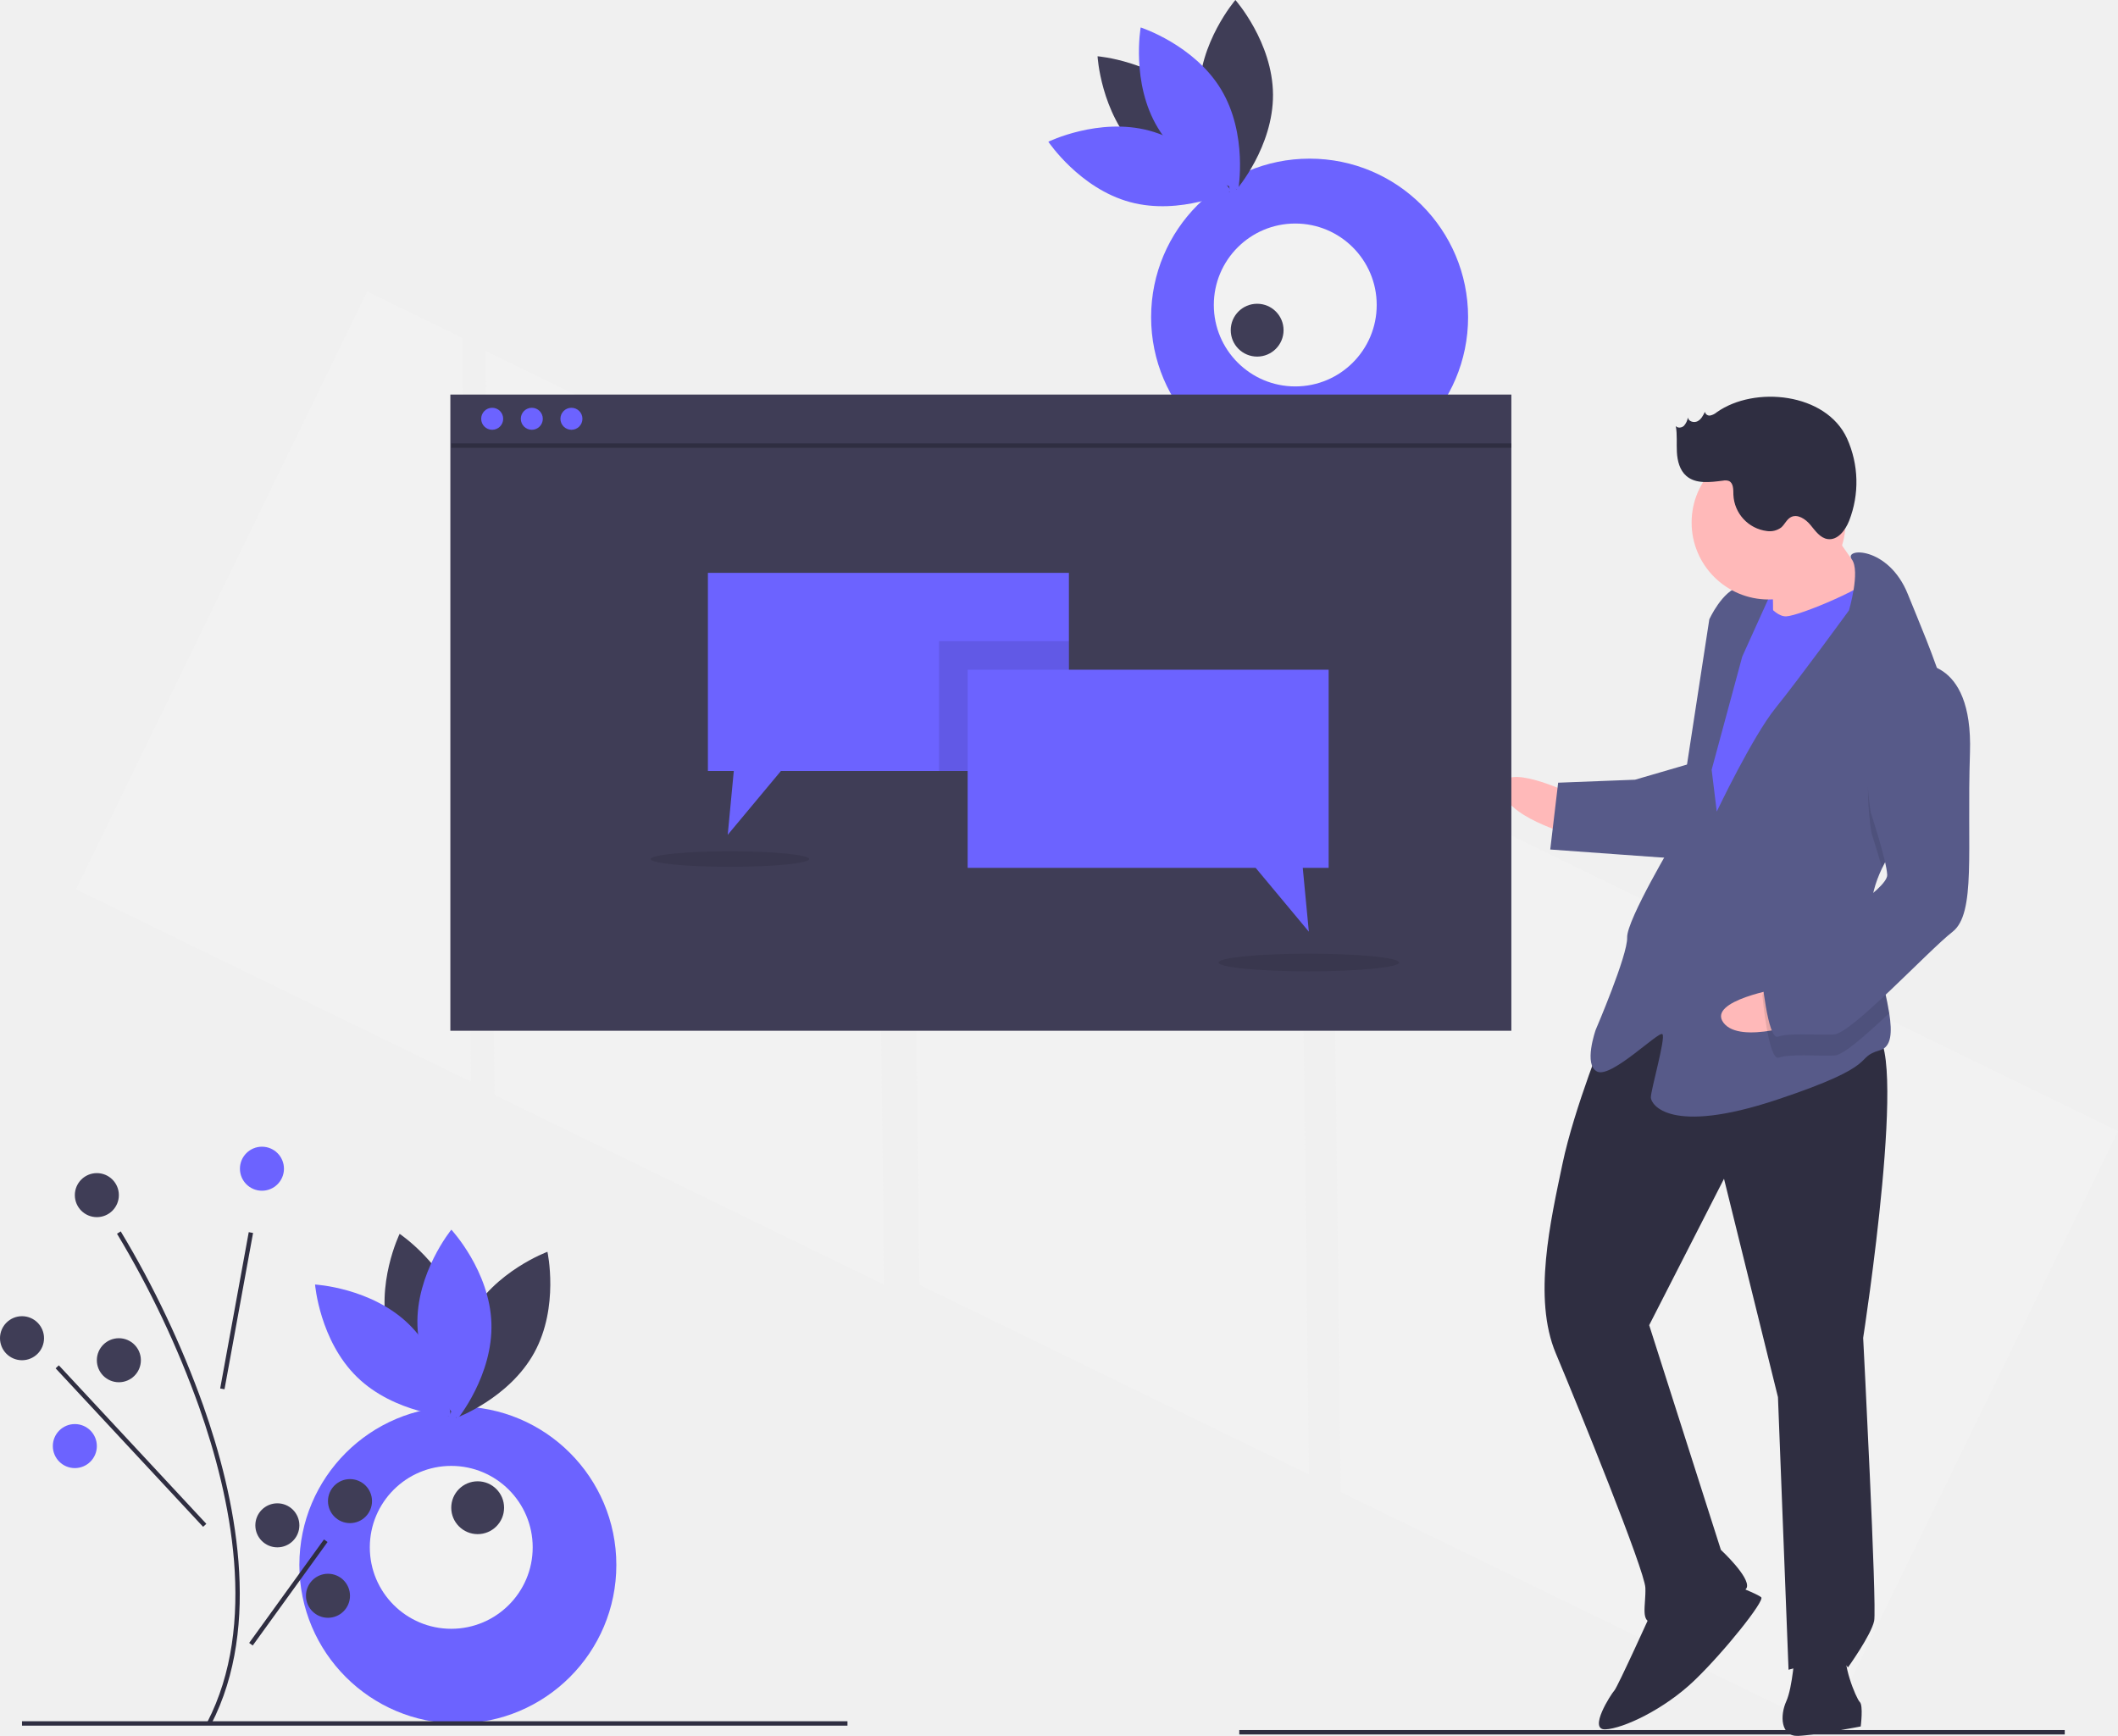
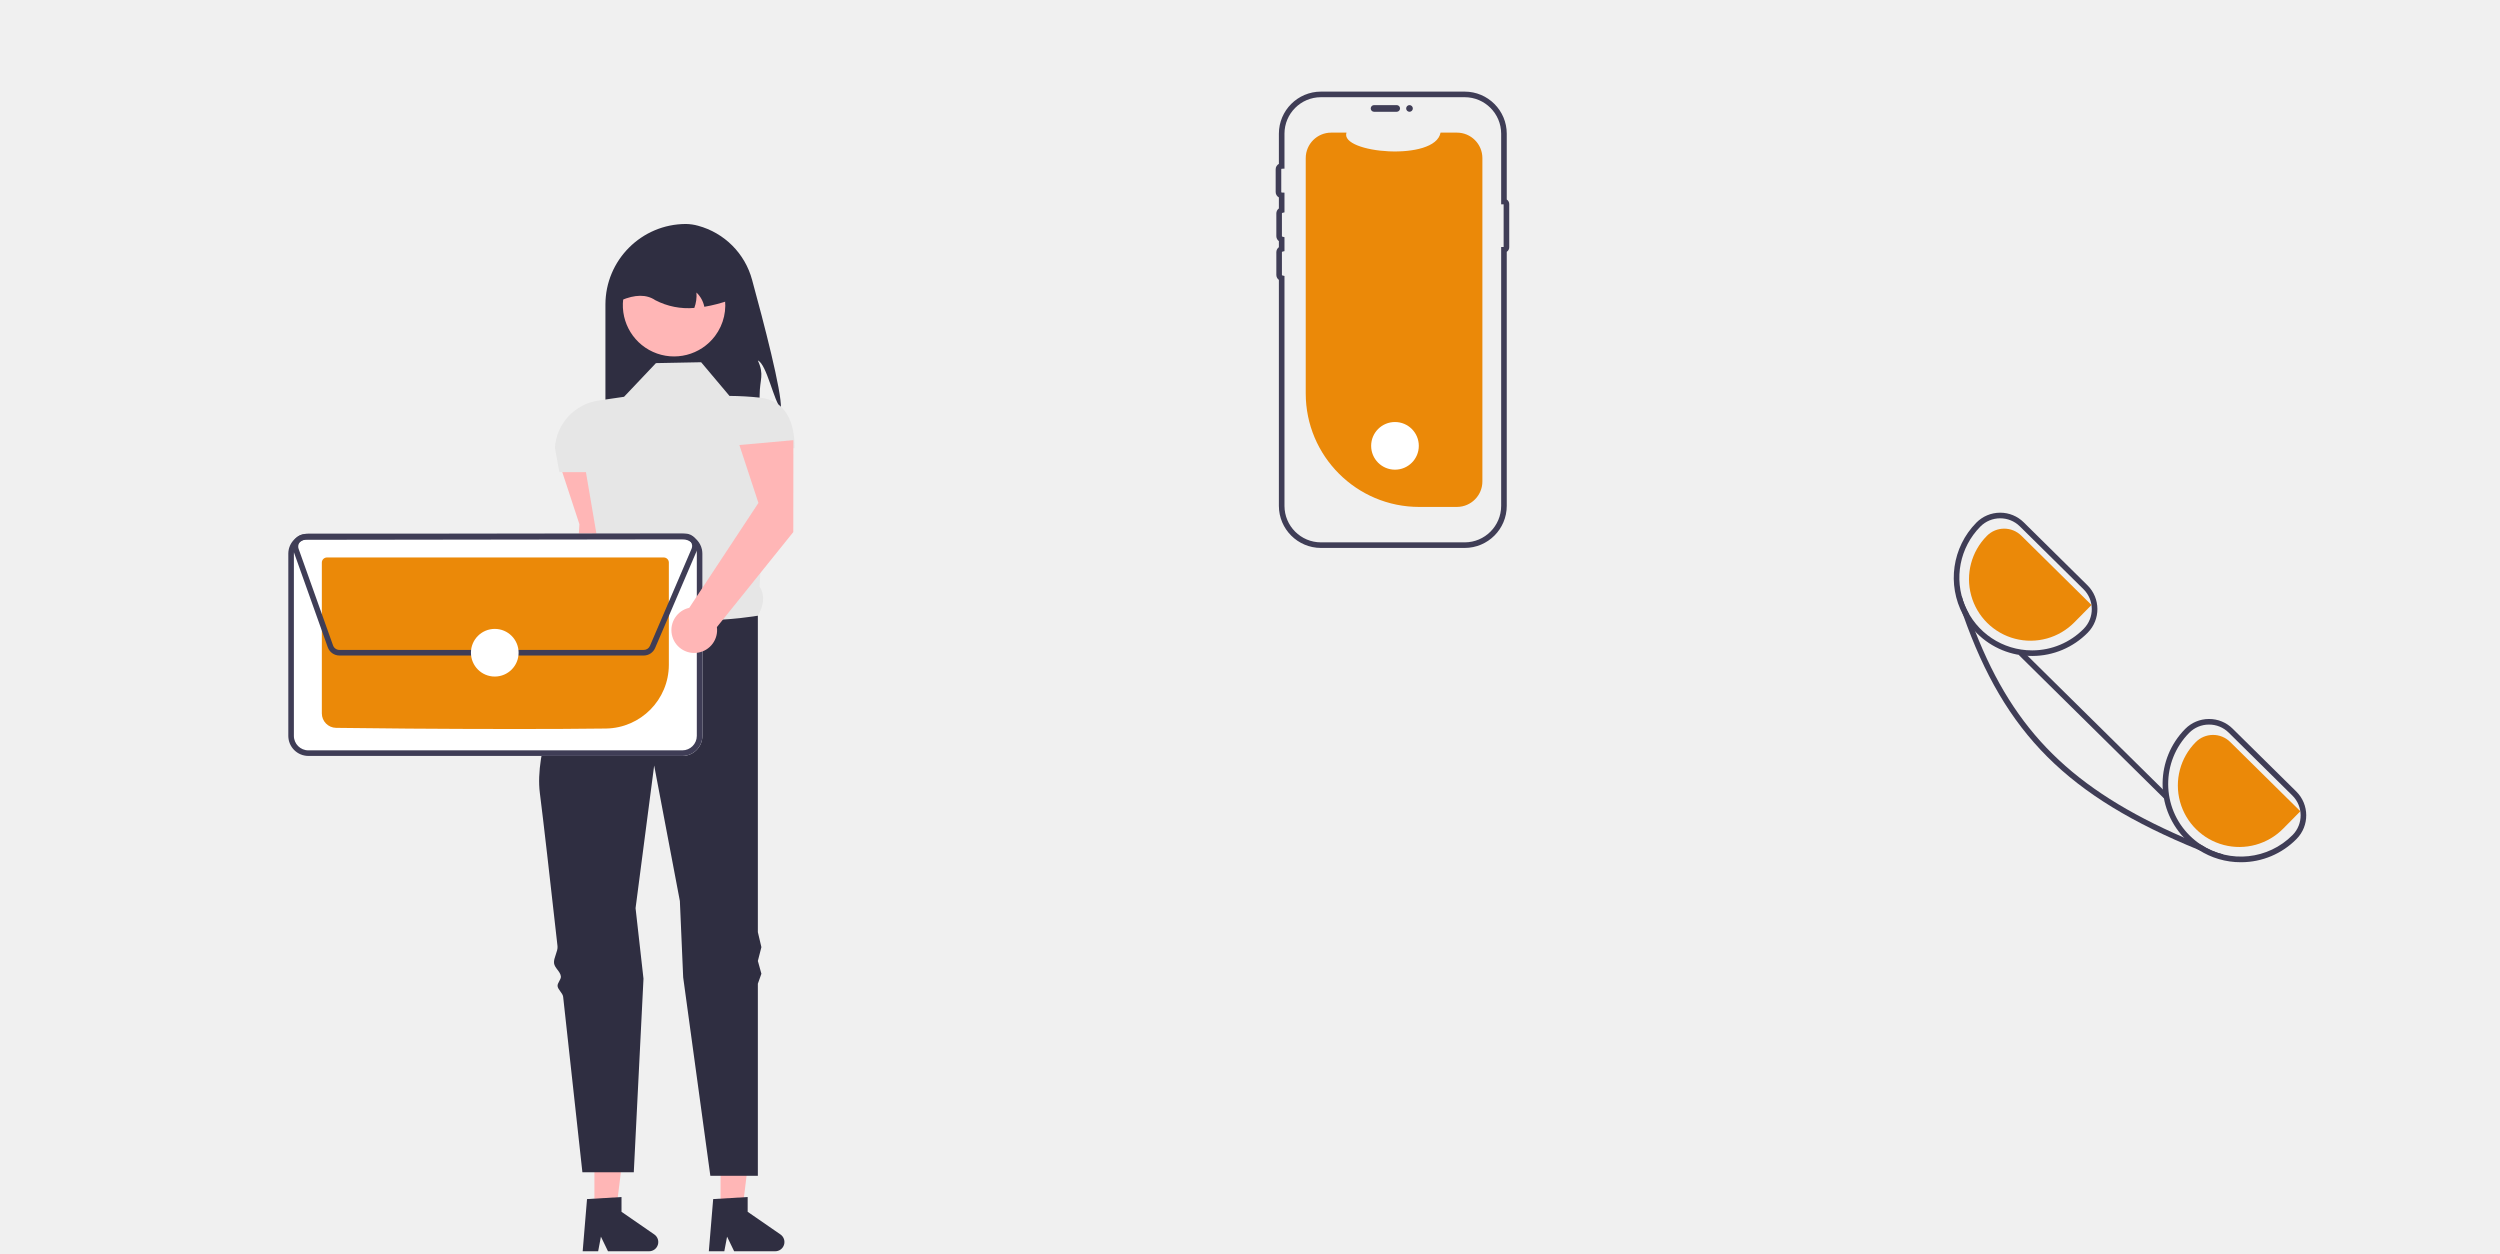
- <svg xmlns="http://www.w3.org/2000/svg" id="b353ec75-bcce-4419-97dd-3622db29ecf5" data-name="Layer 1" width="962.193" height="788.568" viewBox="0 0 962.193 788.568">
-   <polygon points="220.588 159.448 224.684 497.367 401.675 583.58 397.579 245.662 220.588 159.448" fill="#f2f2f2" />
-   <polygon points="166.805 132.454 34.553 403.956 214 491.367 209.904 153.448 166.805 132.454" fill="#f2f2f2" />
-   <polygon points="962.193 513.867 605 339.875 609.096 677.794 829.942 785.37 962.193 513.867" fill="#f2f2f2" />
-   <polygon points="413.579 245.662 417.675 583.58 594.665 669.794 590.569 331.875 413.579 245.662" fill="#f2f2f2" />
-   <rect x="910.29" y="316.192" width="22.242" height="28.597" transform="translate(-131.0177 -19.76422) rotate(-2.22071)" fill="#6c63ff" />
-   <path d="M831.71,415.85s-30.779-14.706-30.286-2.005S832.449,434.901,832.449,434.901Z" transform="translate(-118.9035 -55.71621)" fill="#ffb9b9" />
-   <path d="M848.597,523.311s-14.521,35.542-19.886,61.189-13.536,60.942-3.026,85.974,40.392,98.599,40.7,106.537-2.559,15.999,3.791,15.752,40.907-11.126,42.31-15.95-11.79-17.032-11.79-17.032L868.117,657.698,902.107,591.193l24.516,99.215,4.802,123.828s23.567-7.274,26.988-1.047c0,0,10.559-14.719,11.9-21.131s-4.987-128.591-4.987-128.591,21.632-139.163,4.169-138.486S883.633,483.794,848.597,523.311Z" transform="translate(-118.9035 -55.71621)" fill="#2f2e41" />
-   <path d="M869.929,786.412s-16.109,35.603-17.635,37.252-12.023,17.955-4.085,17.648,26.68-8.984,40.476-22.239,31.984-36.219,30.335-37.745-12.947-5.858-12.947-5.858Z" transform="translate(-118.9035 -55.71621)" fill="#2f2e41" />
-   <path d="M934.292,806.175s-.972,15.937-3.901,22.41-2.559,15.999,5.378,15.691,28.453-4.283,28.453-4.283,1.218-9.587-.431-11.113-8.676-18.743-5.686-23.628S934.292,806.175,934.292,806.175Z" transform="translate(-118.9035 -55.71621)" fill="#2f2e41" />
-   <path d="M946.036,288.992s16.922,26.373,23.518,32.477-11.962,19.543-11.962,19.543l-33.215,4.468s.418-30.225-1.293-33.338S946.036,288.992,946.036,288.992Z" transform="translate(-118.9035 -55.71621)" fill="#ffb9b9" />
-   <path d="M917.165,323.501s6.843,12.454,13.193,12.208,39.196-14.239,40.599-19.064,10.88,34.557,10.88,34.557L901.465,492.642,881.86,479.093l9.499-83.045,7.802-44.821Z" transform="translate(-118.9035 -55.71621)" fill="#6c63ff" />
-   <path d="M973.921,450.084c-3.206,6.707-5.208,13.7-4.931,20.86.012.318.025.635.053.952.761,14.693,6.173,31.686,8.115,44.044,1.409,8.865,1.008,15.336-4.18,16.856-12.577,3.668,1.834,6.289-46.826,22.485s-57.152,2.216-57.275-.959,6.891-27.296,5.242-28.822-23.074,19.974-29.548,17.045-.739-19.051-.739-19.051,14.583-33.954,14.275-41.892,22.089-45.375,22.089-45.375L895.432,337.063s5.858-12.947,13.734-14.842,14.411,2.621,14.411,2.621L910.397,353.972l-13.905,51.417,2.326,18.989s16.17-34.016,26.791-47.147,33.264-44.218,33.264-44.218,5.286-17.837,1.296-23.168c-3.991-5.346,16.647-6.147,25.446,15.771,4.664,11.616,12.236,28.939,16.979,45.068,4.227,14.289,6.223,27.646,2.036,35.281C998.229,417.629,982.129,432.96,973.921,450.084Z" transform="translate(-118.9035 -55.71621)" fill="#575a89" />
-   <path d="M1004.629,405.965c-6.4,11.664-22.5,26.995-30.708,44.119-2.144-7.723-4.759-15.715-4.759-15.715s-10.031-53.669,19.64-67.539a19.858,19.858,0,0,1,13.791,3.853C1006.82,384.973,1008.817,398.33,1004.629,405.965Z" transform="translate(-118.9035 -55.71621)" opacity="0.1" />
-   <path d="M886.843,402.583l-25.154,7.335-34.926,1.354-3.593,30.348,57.398,4.134S894.904,405.45,886.843,402.583Z" transform="translate(-118.9035 -55.71621)" fill="#575a89" />
-   <path d="M927.861,504.623s-33.652,5.583-25.971,15.71,37.492-.52,37.492-.52Z" transform="translate(-118.9035 -55.71621)" fill="#ffb9b9" />
-   <path d="M969.044,471.896c.761,14.693,6.173,31.686,8.115,44.044-10.72,10.146-20.914,19.095-24.756,19.244-7.938.308-20.7-.787-25.401.985s-7.458-28.33-7.458-28.33,2.806-9.648,15.321-14.904C943.313,489.382,959.506,479.739,969.044,471.896Z" transform="translate(-118.9035 -55.71621)" opacity="0.1" />
-   <path d="M988.433,357.305s26.865-4.222,25.414,40.353,2.832,73.027-7.973,81.396-45.903,46.298-53.84,46.606-20.7-.787-25.401.985-7.458-28.33-7.458-28.33,2.806-9.648,15.321-14.904,42.002-23.888,41.756-30.238-7.458-28.33-7.458-28.33S958.762,371.175,988.433,357.305Z" transform="translate(-118.9035 -55.71621)" fill="#575a89" />
-   <circle cx="803.442" cy="237.375" r="34.952" fill="#ffb9b9" />
-   <path d="M898.811,242.994a6.749,6.749,0,0,1-2.939,1.475,2.097,2.097,0,0,1-2.43-1.683c-.8,1.658-1.702,3.426-3.335,4.277s-4.157.137-4.393-1.689a7.706,7.706,0,0,1-1.774,3.744c-1.013.966-2.85,1.21-3.734.125.715,3.907.274,7.926.498,11.892s1.282,8.17,4.278,10.778c4.37,3.803,10.941,2.865,16.689,2.144a5.066,5.066,0,0,1,2.615.143c2.152.917,2.055,3.913,2.084,6.252a17.373,17.373,0,0,0,15.212,16.497,8.709,8.709,0,0,0,6.472-1.58c1.632-1.383,2.466-3.638,4.336-4.677,3.042-1.69,6.732.775,8.956,3.452s4.416,5.969,7.862,6.459c4.557.648,8.028-3.996,9.73-8.272A48.223,48.223,0,0,0,957.982,254.862C948.467,234.121,915.964,230.84,898.811,242.994Z" transform="translate(-118.9035 -55.71621)" fill="#2f2e41" />
-   <circle cx="594.945" cy="144.069" r="72" fill="#6c63ff" />
-   <path d="M635.517,123.822c16.589,17.016,42.072,19.077,42.072,19.077s-1.413-25.527-18.002-42.543-42.072-19.077-42.072-19.077S618.928,106.806,635.517,123.822Z" transform="translate(-118.9035 -55.71621)" fill="#3f3d56" />
-   <path d="M641.082,115.076c22.944,6.189,37.167,27.434,37.167,27.434s-22.977,11.211-45.921,5.023-37.167-27.434-37.167-27.434S618.138,108.887,641.082,115.076Z" transform="translate(-118.9035 -55.71621)" fill="#6c63ff" />
-   <path d="M663.605,98.852c.152,23.764,17.083,42.92,17.083,42.92s16.685-19.372,16.532-43.136-17.083-42.92-17.083-42.92S663.453,75.088,663.605,98.852Z" transform="translate(-118.9035 -55.71621)" fill="#3f3d56" />
-   <path d="M673.679,96.41c12.239,20.37,7.754,45.54,7.754,45.54s-24.329-7.856-36.569-28.226-7.754-45.54-7.754-45.54S661.44,76.04,673.679,96.41Z" transform="translate(-118.9035 -55.71621)" fill="#6c63ff" />
-   <circle cx="588.43" cy="138.542" r="37" fill="#f2f2f2" />
-   <circle cx="571.114" cy="149.99" r="12" fill="#3f3d56" />
-   <circle cx="208" cy="710.912" r="72" fill="#6c63ff" />
-   <path d="M295.467,662.139c6.206,22.94,27.461,37.147,27.461,37.147s11.194-22.985,4.989-45.925S300.456,616.214,300.456,616.214,289.262,639.199,295.467,662.139Z" transform="translate(-118.9035 -55.71621)" fill="#3f3d56" />
-   <path d="M304.586,657.209c17.028,16.576,19.108,42.058,19.108,42.058s-25.528-1.394-42.557-17.97-19.108-42.058-19.108-42.058S287.558,640.633,304.586,657.209Z" transform="translate(-118.9035 -55.71621)" fill="#6c63ff" />
-   <path d="M332.158,654.003c-11.437,20.831-5.975,45.807-5.975,45.807s24.005-8.798,35.442-29.629,5.975-45.807,5.975-45.807S343.595,633.172,332.158,654.003Z" transform="translate(-118.9035 -55.71621)" fill="#3f3d56" />
-   <path d="M342.147,656.775c.773,23.752-15.399,43.553-15.399,43.553S309.321,681.621,308.548,657.869s15.399-43.553,15.399-43.553S341.373,633.023,342.147,656.775Z" transform="translate(-118.9035 -55.71621)" fill="#6c63ff" />
-   <circle cx="205" cy="702.912" r="37" fill="#f2f2f2" />
-   <circle cx="217" cy="684.912" r="12" fill="#3f3d56" />
-   <rect x="10" y="781.912" width="375" height="2" fill="#2f2e41" />
-   <rect x="563" y="785.912" width="375" height="2" fill="#2f2e41" />
-   <path d="M214.792,839.087l-1.777-.918c23.082-44.624,10.739-102.575-3.679-143.332a439.292,439.292,0,0,0-37.278-78.675l1.69-1.068a441.537,441.537,0,0,1,37.472,79.075C225.772,735.299,238.201,793.828,214.792,839.087Z" transform="translate(-118.9035 -55.71621)" fill="#2f2e41" />
-   <rect x="190.313" y="650.128" width="72.18" height="1.999" transform="matrix(0.17975, -0.98371, 0.98371, 0.17975, -573.7183, 701.091)" fill="#2f2e41" />
-   <rect x="177.403" y="663.452" width="2.001" height="98.351" transform="translate(-556.5663 256.7508) rotate(-42.93968)" fill="#2f2e41" />
-   <rect x="220.899" y="778.128" width="58.009" height="2" transform="translate(-646.8275 469.4892) rotate(-54.13715)" fill="#2f2e41" />
-   <circle cx="119" cy="530.912" r="10" fill="#6c63ff" />
-   <circle cx="10" cy="607.912" r="10" fill="#3f3d56" />
-   <circle cx="54" cy="617.912" r="10" fill="#3f3d56" />
-   <circle cx="34" cy="656.912" r="10" fill="#6c63ff" />
-   <circle cx="159" cy="681.912" r="10" fill="#3f3d56" />
-   <circle cx="126" cy="692.912" r="10" fill="#3f3d56" />
-   <circle cx="149" cy="724.912" r="10" fill="#3f3d56" />
-   <circle cx="44" cy="542.912" r="10" fill="#3f3d56" />
-   <rect x="204.597" y="179.24" width="482" height="289" fill="#3f3d56" />
-   <circle cx="223.597" cy="190.24" r="5" fill="#6c63ff" />
-   <circle cx="241.597" cy="190.24" r="5" fill="#6c63ff" />
-   <circle cx="259.597" cy="190.24" r="5" fill="#6c63ff" />
-   <rect x="205" y="201.422" width="481.597" height="2" fill="#2f2e41" />
-   <polygon points="485.597 260.24 485.597 350.24 354.767 350.24 330.597 379.24 333.357 350.24 321.597 350.24 321.597 260.24 485.597 260.24" fill="#6c63ff" />
-   <rect x="426.597" y="291.24" width="59" height="59" opacity="0.1" />
-   <polygon points="439.597 304.24 603.597 304.24 603.597 394.24 591.835 394.24 594.597 423.24 570.43 394.24 439.597 394.24 439.597 304.24" fill="#6c63ff" />
-   <ellipse cx="331.597" cy="390.24" rx="36" ry="3.512" opacity="0.1" />
-   <ellipse cx="594.597" cy="437.24" rx="41" ry="4" opacity="0.1" />
+ <svg xmlns="http://www.w3.org/2000/svg" data-name="Layer 1" width="894.249" height="448.282" viewBox="0 0 894.249 448.282">
+   <path d="M447.37,674.141q-40.475,0-80.829-1.449c-38.44-1.381-78.19-2.808-115.136-23.299-25.845-14.333-48.735-37.329-66.194-66.504a223.77,223.77,0,0,1-25.369-63.604,261.476,261.476,0,0,1,.953-123.779,219.834,219.834,0,0,1,14.741-40.4c26.943-55.793,76.085-93.246,134.826-102.754a6.807,6.807,0,0,1,1.463-.031c.264.014.528.029.796.018l.346-.11a16.882,16.882,0,0,1,2.721-.698c90.594-13.487,186.365,13.802,276.952,78.914,70.042,50.351,162.868,77.464,283.781,82.889l1.717.09c33.66,1.934,66.218,15.811,94.16,40.133,27.579,24.006,48.287,56.034,59.884,92.624,1.426,4.461,2.733,9.104,3.884,13.801a26.039,26.039,0,0,1-6.941,24.69v.009l-.301.31c-.725.721-1.488,1.412-2.267,2.056l-.917.756c-7.727,6.365-13.83,11.394-21.135,15.299a64.983,64.983,0,0,1-15.419,5.821c-29.465,7.184-59.388,13.844-88.936,19.797-57.385,11.57-116.281,21.115-175.054,28.368A2269.141,2269.141,0,0,1,447.37,674.141Zm-136.232-419.845a3.507,3.507,0,0,0-.539.037c-58.192,9.419-106.869,46.504-133.544,101.745a217.624,217.624,0,0,0-14.595,40,259.188,259.188,0,0,0-.941,122.681,221.622,221.622,0,0,0,25.123,62.996c17.288,28.889,39.944,51.654,65.518,65.836,36.614,20.308,76.176,21.729,114.436,23.102a2266.314,2266.314,0,0,0,358.315-15.595c58.735-7.249,117.593-16.787,174.94-28.351,29.528-5.948,59.43-12.604,88.875-19.783a63.358,63.358,0,0,0,15.047-5.679c7.157-3.826,13.202-8.807,20.855-15.111l.917-.755c.67-.554,1.329-1.146,1.958-1.761l.181-.189c6.289-6.339,8.735-14.702,6.71-22.944v-.001c-1.139-4.646-2.432-9.24-3.844-13.655-23.69-74.746-84.974-127.569-152.496-131.447l-1.707-.09c-55.232-2.479-103.564-9.344-147.752-20.99-52.75-13.902-98.801-34.83-136.876-62.201-90.242-64.862-185.613-92.049-275.811-78.626a15.473,15.473,0,0,0-2.479.643l-.623.174a9.374,9.374,0,0,1-1.062-.013C311.537,254.307,311.335,254.296,311.138,254.296Z" transform="translate(-152.8755 -225.8589)" fill="#f0f0f0" />
+   <path d="M432.202,371.915c-2.498-2.397-5.053-15.762-8.242-17.118,2.384,5.269.653,6.663.64,12.446a39.123,39.123,0,0,1-1.141,9.745H369.435V334.825a28.847,28.847,0,0,1,28.848-28.848,17.214,17.214,0,0,1,4.276.626A27.428,27.428,0,0,1,421.909,326.007C426.028,341.061,432.578,366.119,432.202,371.915Z" transform="translate(-152.8755 -225.8589)" fill="#2f2e41" />
+   <path d="M372.605,423.782l.027-32.863L353.314,392.645l6.818,20.726-3.191,52.096a8.173,8.173,0,1,0,9.89,6.889Z" transform="translate(-152.8755 -225.8589)" fill="#ffb6b6" />
+   <polygon points="257.746 432.76 265.55 432.759 269.263 402.657 257.744 402.657 257.746 432.76" fill="#ffb6b6" />
+   <path d="M407.978,654.769l12.337-.736v5.286l11.729,8.101a3.302,3.302,0,0,1-1.876,6.019H415.481L412.949,668.209l-.988,5.228h-5.538Z" transform="translate(-152.8755 -225.8589)" fill="#2f2e41" />
+   <polygon points="212.62 432.76 220.425 432.759 224.137 402.657 212.619 402.657 212.62 432.76" fill="#ffb6b6" />
+   <path d="M362.853,654.769l12.337-.736v5.286l11.729,8.101a3.302,3.302,0,0,1-1.876,6.019H370.355l-2.532-5.228-.988,5.228H361.297Z" transform="translate(-152.8755 -225.8589)" fill="#2f2e41" />
+   <path d="M403.672,355.43l-16.167.317-11.412,12.046-9.149,1.342a18.266,18.266,0,0,0-15.577,16.897v0l1.585,8.706h9.51l5.502,32.303c-2.139,5.451-2.285,9.754,2.107,11.444l13.631,25.678L423.96,446.094c2.042-3.51,2.696-7.036.609-10.464l2.878-49.45h9.677v0c0-9.249-3.128-17.046-12.32-18.075a108.654,108.654,0,0,0-10.989-.629Z" transform="translate(-152.8755 -225.8589)" fill="#e6e6e6" />
+   <path d="M423.96,446.094s-39.309,6.974-53.891-7.608c0,0-1.48,2.513-3.711,6.682-.642,1.199-1.881,2.011-2.629,3.463-.68,1.32-2.429,2.942-3.17,4.439-.596,1.204.36,2.777-.26,4.078-7.468,15.664-16.193,37.759-14.322,52.348,1.206,9.409,3.698,31.302,6.322,54.816.205,1.837-1.455,4.197-1.249,6.049.194,1.746,2.255,2.984,2.45,4.734.129,1.162-1.31,2.348-1.181,3.508.141,1.273,1.85,2.522,1.991,3.79,3.594,32.468,6.886,62.781,6.886,62.781h18.386l3.469-69.232-2.835-25.236,6.657-51.038,9.193,48.502,1.183,27.297,9.715,70.975H423.96v-68.708l1.268-3.569-1.268-4.578,1.268-4.932-1.268-5.372Z" transform="translate(-152.8755 -225.8589)" fill="#2f2e41" />
+   <path d="M408.634,346.055a18.326,18.326,0,1,1,3.175-15.314c.053.22.097.438.14.665A18.301,18.301,0,0,1,408.634,346.055Z" transform="translate(-152.8755 -225.8589)" fill="#ffb6b6" />
+   <path d="M404.813,335.598a9.633,9.633,0,0,0-2.815-5.104,13.142,13.142,0,0,1-.761,5.51,25.395,25.395,0,0,1-13.955-2.764c-3.233-2.194-7.348-2.004-12.141,0a17.75,17.75,0,0,1,17.752-17.752h3.17a17.756,17.756,0,0,1,17.752,17.752A52.852,52.852,0,0,1,404.813,335.598Z" transform="translate(-152.8755 -225.8589)" fill="#2f2e41" />
+   <circle cx="113.249" cy="285" r="51" fill="#f0f0f0" />
+   <circle cx="438.249" cy="51" r="51" fill="#f0f0f0" />
+   <circle cx="843.249" cy="293" r="51" fill="#f0f0f0" />
+   <path d="M683.125,282.421V398.067A9.119,9.119,0,0,1,674.101,407.186a.802.802,0,0,1-.1.004H660.541a40.606,40.606,0,0,1-40.606-40.606v-84.163a9.123,9.123,0,0,1,9.123-9.123l5.454,0c-2.527,7.371,31.765,10.474,33.648,0l5.841,0A9.123,9.123,0,0,1,683.125,282.421Z" transform="translate(-152.8755 -225.8589)" fill="#eb8908" />
+   <path d="M643.182,264.65a1.197,1.197,0,0,1,1.196-1.196h8.13a1.196,1.196,0,0,1,0,2.391h-8.13A1.197,1.197,0,0,1,643.182,264.65Z" transform="translate(-152.8755 -225.8589)" fill="#3f3d56" />
+   <path d="M676.794,421.859h-51.416a15.063,15.063,0,0,1-15.046-15.046V325.972a2.187,2.187,0,0,1-.911-1.779v-8.13a2.186,2.186,0,0,1,.911-1.778v-2.182a2.186,2.186,0,0,1-.911-1.778v-8.131a2.186,2.186,0,0,1,.911-1.778v-3.944a2.184,2.184,0,0,1-1.15-1.93v-8.13a2.184,2.184,0,0,1,1.15-1.93V273.674A15.063,15.063,0,0,1,625.378,258.628h51.416a15.063,15.063,0,0,1,15.046,15.046V297.23a1.886,1.886,0,0,1,.886,1.598v15.503a1.887,1.887,0,0,1-.886,1.599V406.813A15.063,15.063,0,0,1,676.794,421.859ZM625.378,260.628a13.061,13.061,0,0,0-13.046,13.046v12.508l-.962.037a.195.195,0,0,0-.188.192V294.541a.196.196,0,0,0,.188.192l.962.037v7.049l-.761.188a.197.197,0,0,0-.15.187v8.131a.197.197,0,0,0,.15.187l.761.188v4.991l-.761.188a.197.197,0,0,0-.15.187v8.13a.197.197,0,0,0,.15.187l.761.188V406.813a13.061,13.061,0,0,0,13.046,13.046h51.416a13.061,13.061,0,0,0,13.046-13.046V314.217h.886V298.942h-.886V273.674a13.061,13.061,0,0,0-13.046-13.046Z" transform="translate(-152.8755 -225.8589)" fill="#3f3d56" />
+   <circle cx="504.176" cy="38.791" r="1.196" fill="#3f3d56" />
+   <path d="M396.956,496.262H263.168a7.188,7.188,0,0,1-7.17-7.169v-65.189a7.188,7.188,0,0,1,7.169-7.17H396.955a7.188,7.188,0,0,1,7.17,7.169v65.189A7.188,7.188,0,0,1,396.956,496.262Z" transform="translate(-152.8755 -225.8589)" fill="#fff" />
+   <path d="M396.956,496.262H263.168a7.188,7.188,0,0,1-7.17-7.169v-65.189a7.188,7.188,0,0,1,7.169-7.17H396.955a7.188,7.188,0,0,1,7.17,7.169v65.189A7.188,7.188,0,0,1,396.956,496.262ZM263.168,418.734a5.185,5.185,0,0,0-5.17,5.171v65.187a5.185,5.185,0,0,0,5.171,5.17H396.954a5.185,5.185,0,0,0,5.171-5.171v-65.187a5.185,5.185,0,0,0-5.171-5.17Z" transform="translate(-152.8755 -225.8589)" fill="#3f3d56" />
+   <path d="M337.232,486.628c-26.386,0-53.899-.252-64.164-.416a5.176,5.176,0,0,1-5.07-5.155V427.095a1.83,1.83,0,0,1,1.823-1.828H390.297a1.829,1.829,0,0,1,1.827,1.823v36.612a22.842,22.842,0,0,1-22.457,22.752C360.1,486.579,348.771,486.628,337.232,486.628Z" transform="translate(-152.8755 -225.8589)" fill="#eb8908" />
+   <path d="M383.146,460.339H274.287a4.438,4.438,0,0,1-4.164-2.936l-12.321-34.566a4.423,4.423,0,0,1,4.158-5.907l136.072-.189a4.423,4.423,0,0,1,4.359,5.198l.105.044-.391.912-.004.009-14.895,34.755A4.41,4.41,0,0,1,383.146,460.339Zm14.892-41.598-136.075.189a2.423,2.423,0,0,0-2.278,3.235l12.321,34.565a2.433,2.433,0,0,0,2.282,1.608H383.146a2.413,2.413,0,0,0,2.222-1.467l14.896-34.756.732.314-.732-.314a2.421,2.421,0,0,0-2.226-3.375Z" transform="translate(-152.8755 -225.8589)" fill="#3f3d56" />
+   <circle cx="176.983" cy="233.48" r="8.524" fill="#fff" />
+   <circle cx="498.983" cy="159.48" r="8.524" fill="#fff" />
+   <path d="M974.255,508.979l-22.77-22.48a11.884,11.884,0,0,0-8.43-3.46h-.08a11.914,11.914,0,0,0-8.46,3.56,27.991,27.991,0,0,0-.49,38.84c.24.26.49.51.74.76a27.248,27.248,0,0,0,4.56,3.65,27.676,27.676,0,0,0,15.11,4.43h.17a27.826,27.826,0,0,0,19.75-8.32,12.023,12.023,0,0,0-.1-16.98Zm-1.32,15.57a26.092,26.092,0,0,1-32.76,3.48,26.786,26.786,0,0,1-4.01-3.25,26.002,26.002,0,0,1-.23-36.77,9.913,9.913,0,0,1,7.06-2.97h.06a9.911,9.911,0,0,1,7.02,2.88l22.77,22.49a10.007,10.007,0,0,1,.09,14.14Z" transform="translate(-152.8755 -225.8589)" fill="#3f3d56" />
+   <path d="M899.545,435.199l-22.77-22.49a11.926,11.926,0,0,0-8.43-3.46h-.07a11.947,11.947,0,0,0-8.47,3.57,28.077,28.077,0,0,0-4.72,33l.01.01a27.562,27.562,0,0,0,4.33,5.93c.19.22.41.44.63.66a27.835,27.835,0,0,0,19.67,8.08h.18a27.854,27.854,0,0,0,19.75-8.33,11.999,11.999,0,0,0-.11-16.97Zm-1.32,15.57a25.855,25.855,0,0,1-18.33,7.73h-.17a26,26,0,0,1-18.49-44.27,10.008,10.008,0,0,1,14.14-.09l22.77,22.48A10.019,10.019,0,0,1,898.225,450.769Z" transform="translate(-152.8755 -225.8589)" fill="#3f3d56" />
+   <path d="M975.71,516.046l-25.103-24.794a8.727,8.727,0,0,0-12.327.076,22,22,0,1,0,31.305,30.919Z" transform="translate(-152.8755 -225.8589)" fill="#eb8908" />
+   <path d="M901.004,442.262l-25.103-24.794a8.727,8.727,0,0,0-12.327.076,22,22,0,1,0,31.305,30.919Z" transform="translate(-152.8755 -225.8589)" fill="#eb8908" />
+   <path d="M948.125,531.489l-.6,1.58q-4.23-1.605-8.2-3.22c-46.88-19.13-69.26-41.52-84.23-84.02l-.01-.01q-1.065-3-2.07-6.14l1.58-.51a25.542,25.542,0,0,0,2.3,5.78q1.23,3.495,2.53,6.81c14.07,35.87,34.82,56.37,74.6,73.68q3,1.305,6.15,2.59A26.087,26.087,0,0,0,948.125,531.489Z" transform="translate(-152.8755 -225.8589)" fill="#3f3d56" />
+   <rect x="900.623" y="448.539" width="2.001" height="73" transform="translate(-229.9252 559.8239) rotate(-45.35527)" fill="#3f3d56" />
+   <path d="M436.64,416.173l.027-32.863-19.318,1.726,6.818,20.726-24.747,37.514a8.173,8.173,0,1,0,9.89,6.889Z" transform="translate(-152.8755 -225.8589)" fill="#ffb6b6" />
</svg>
